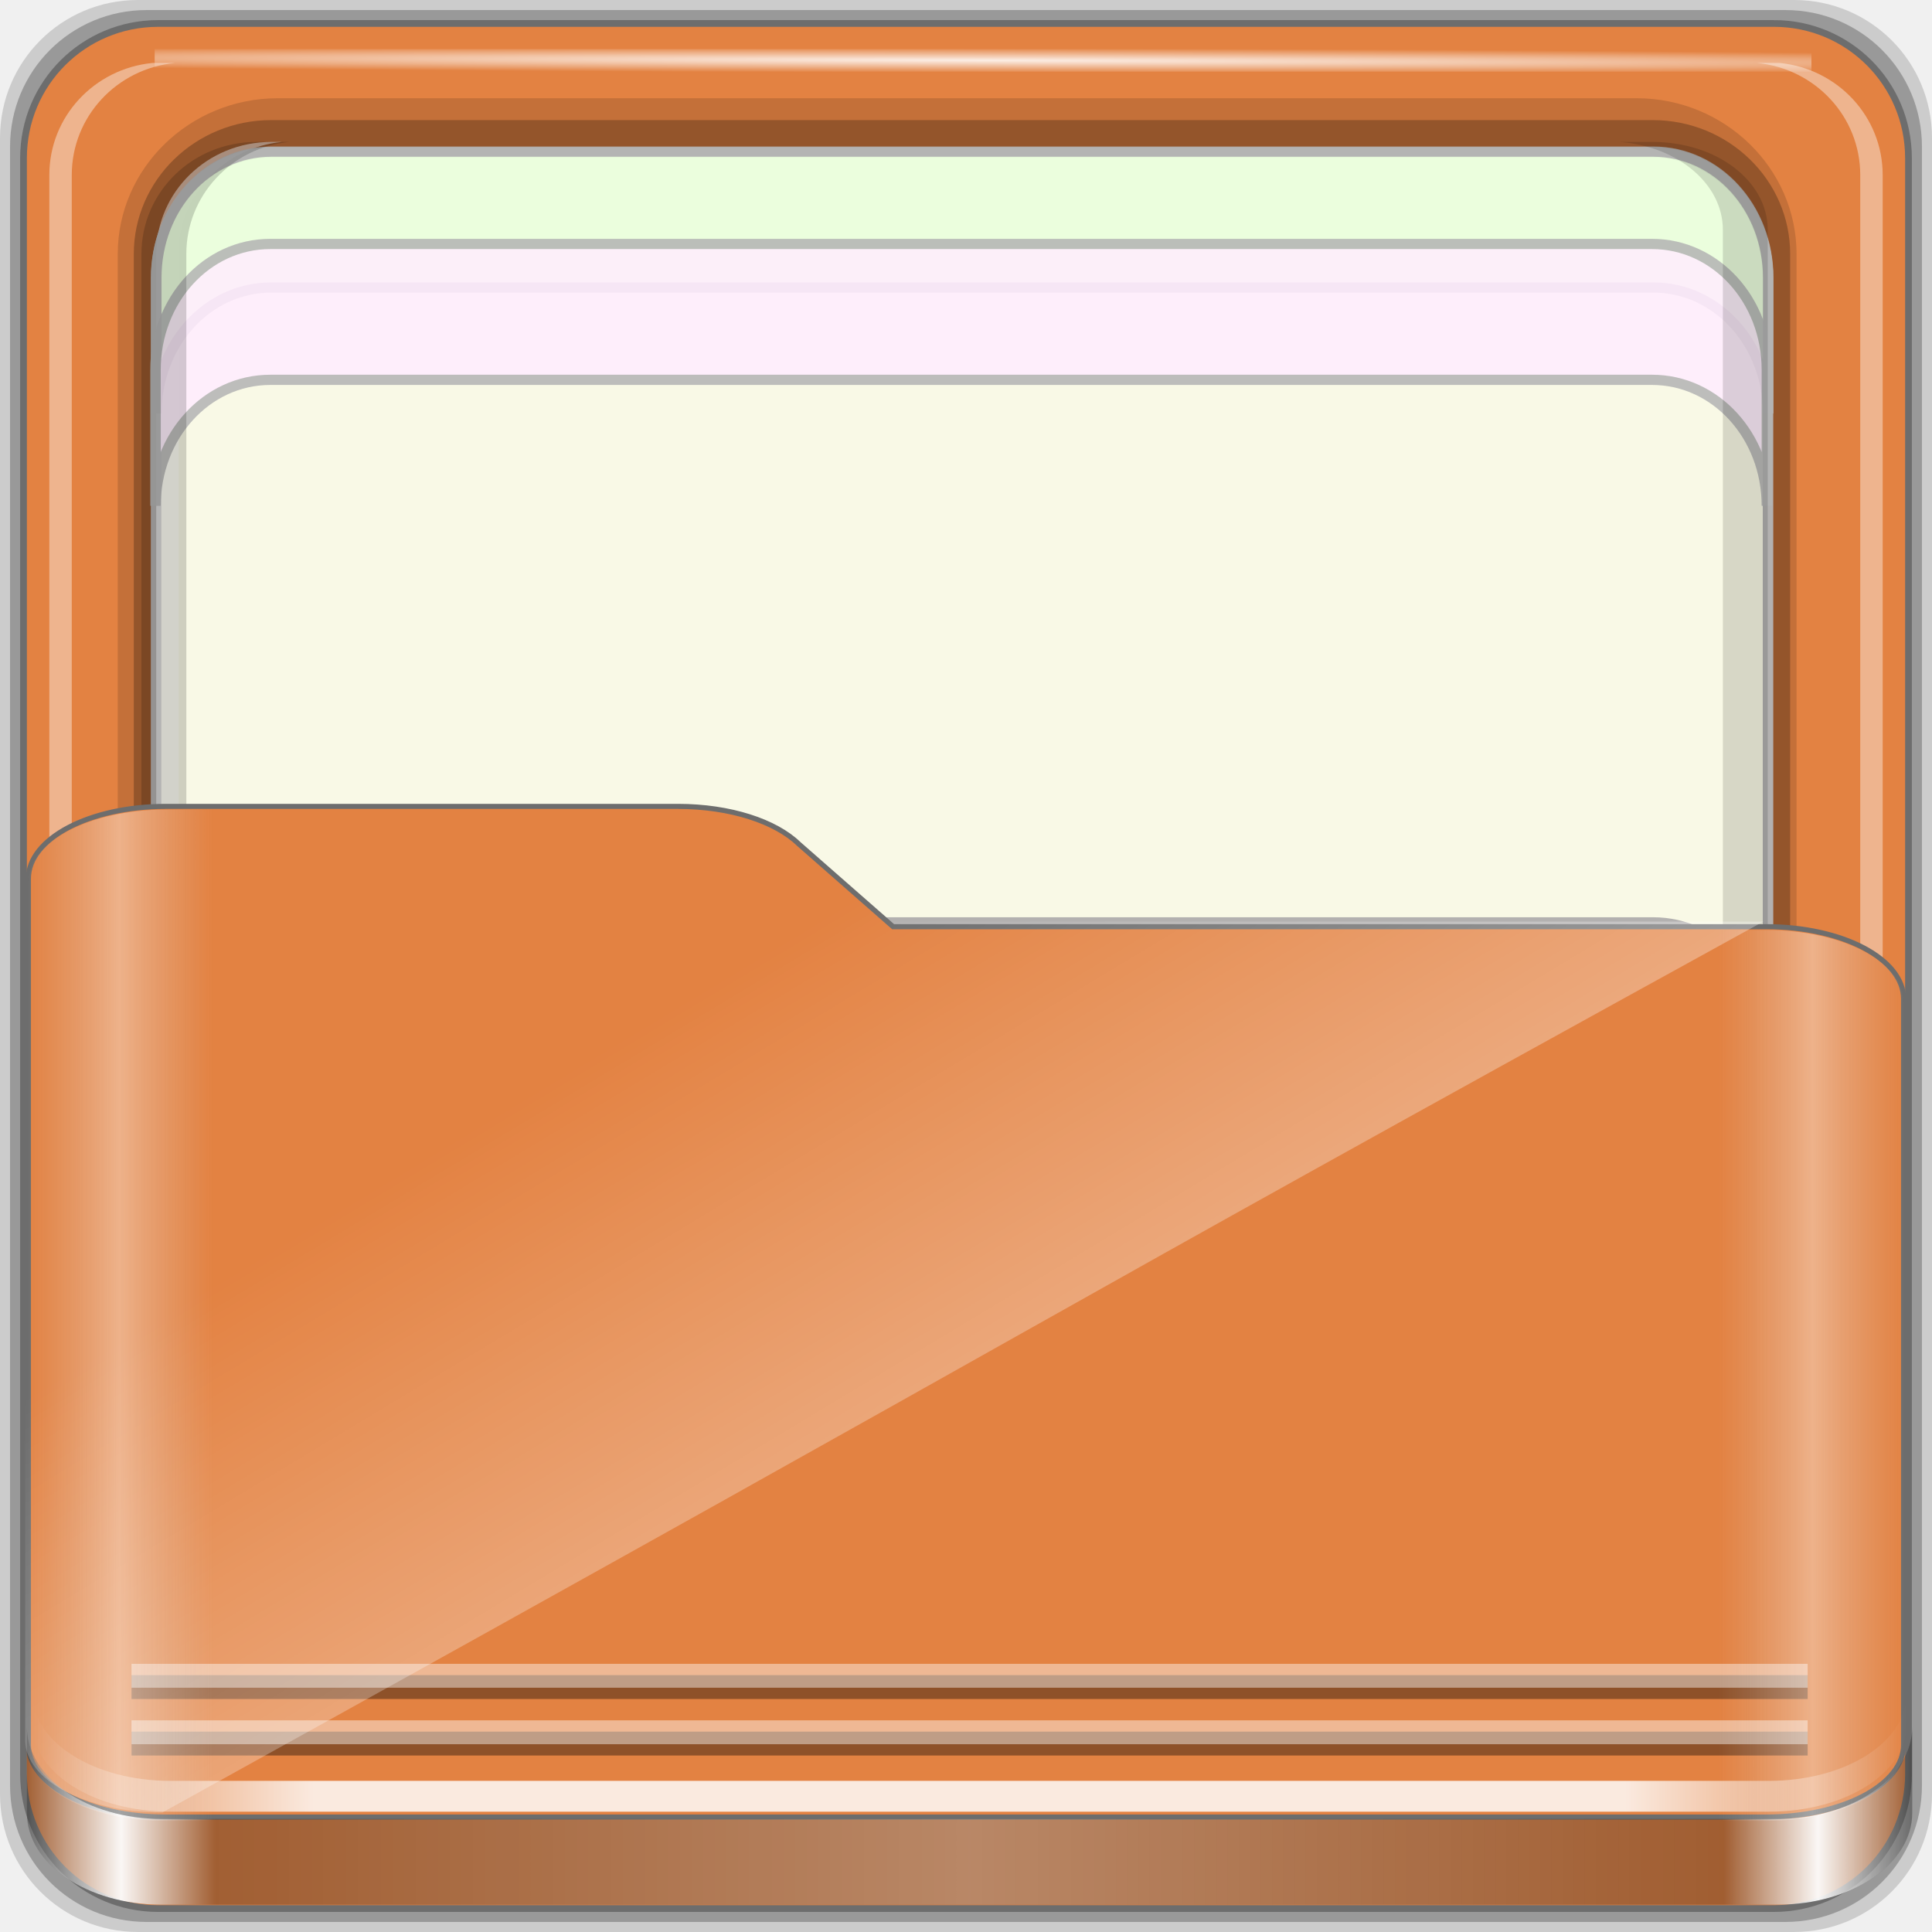
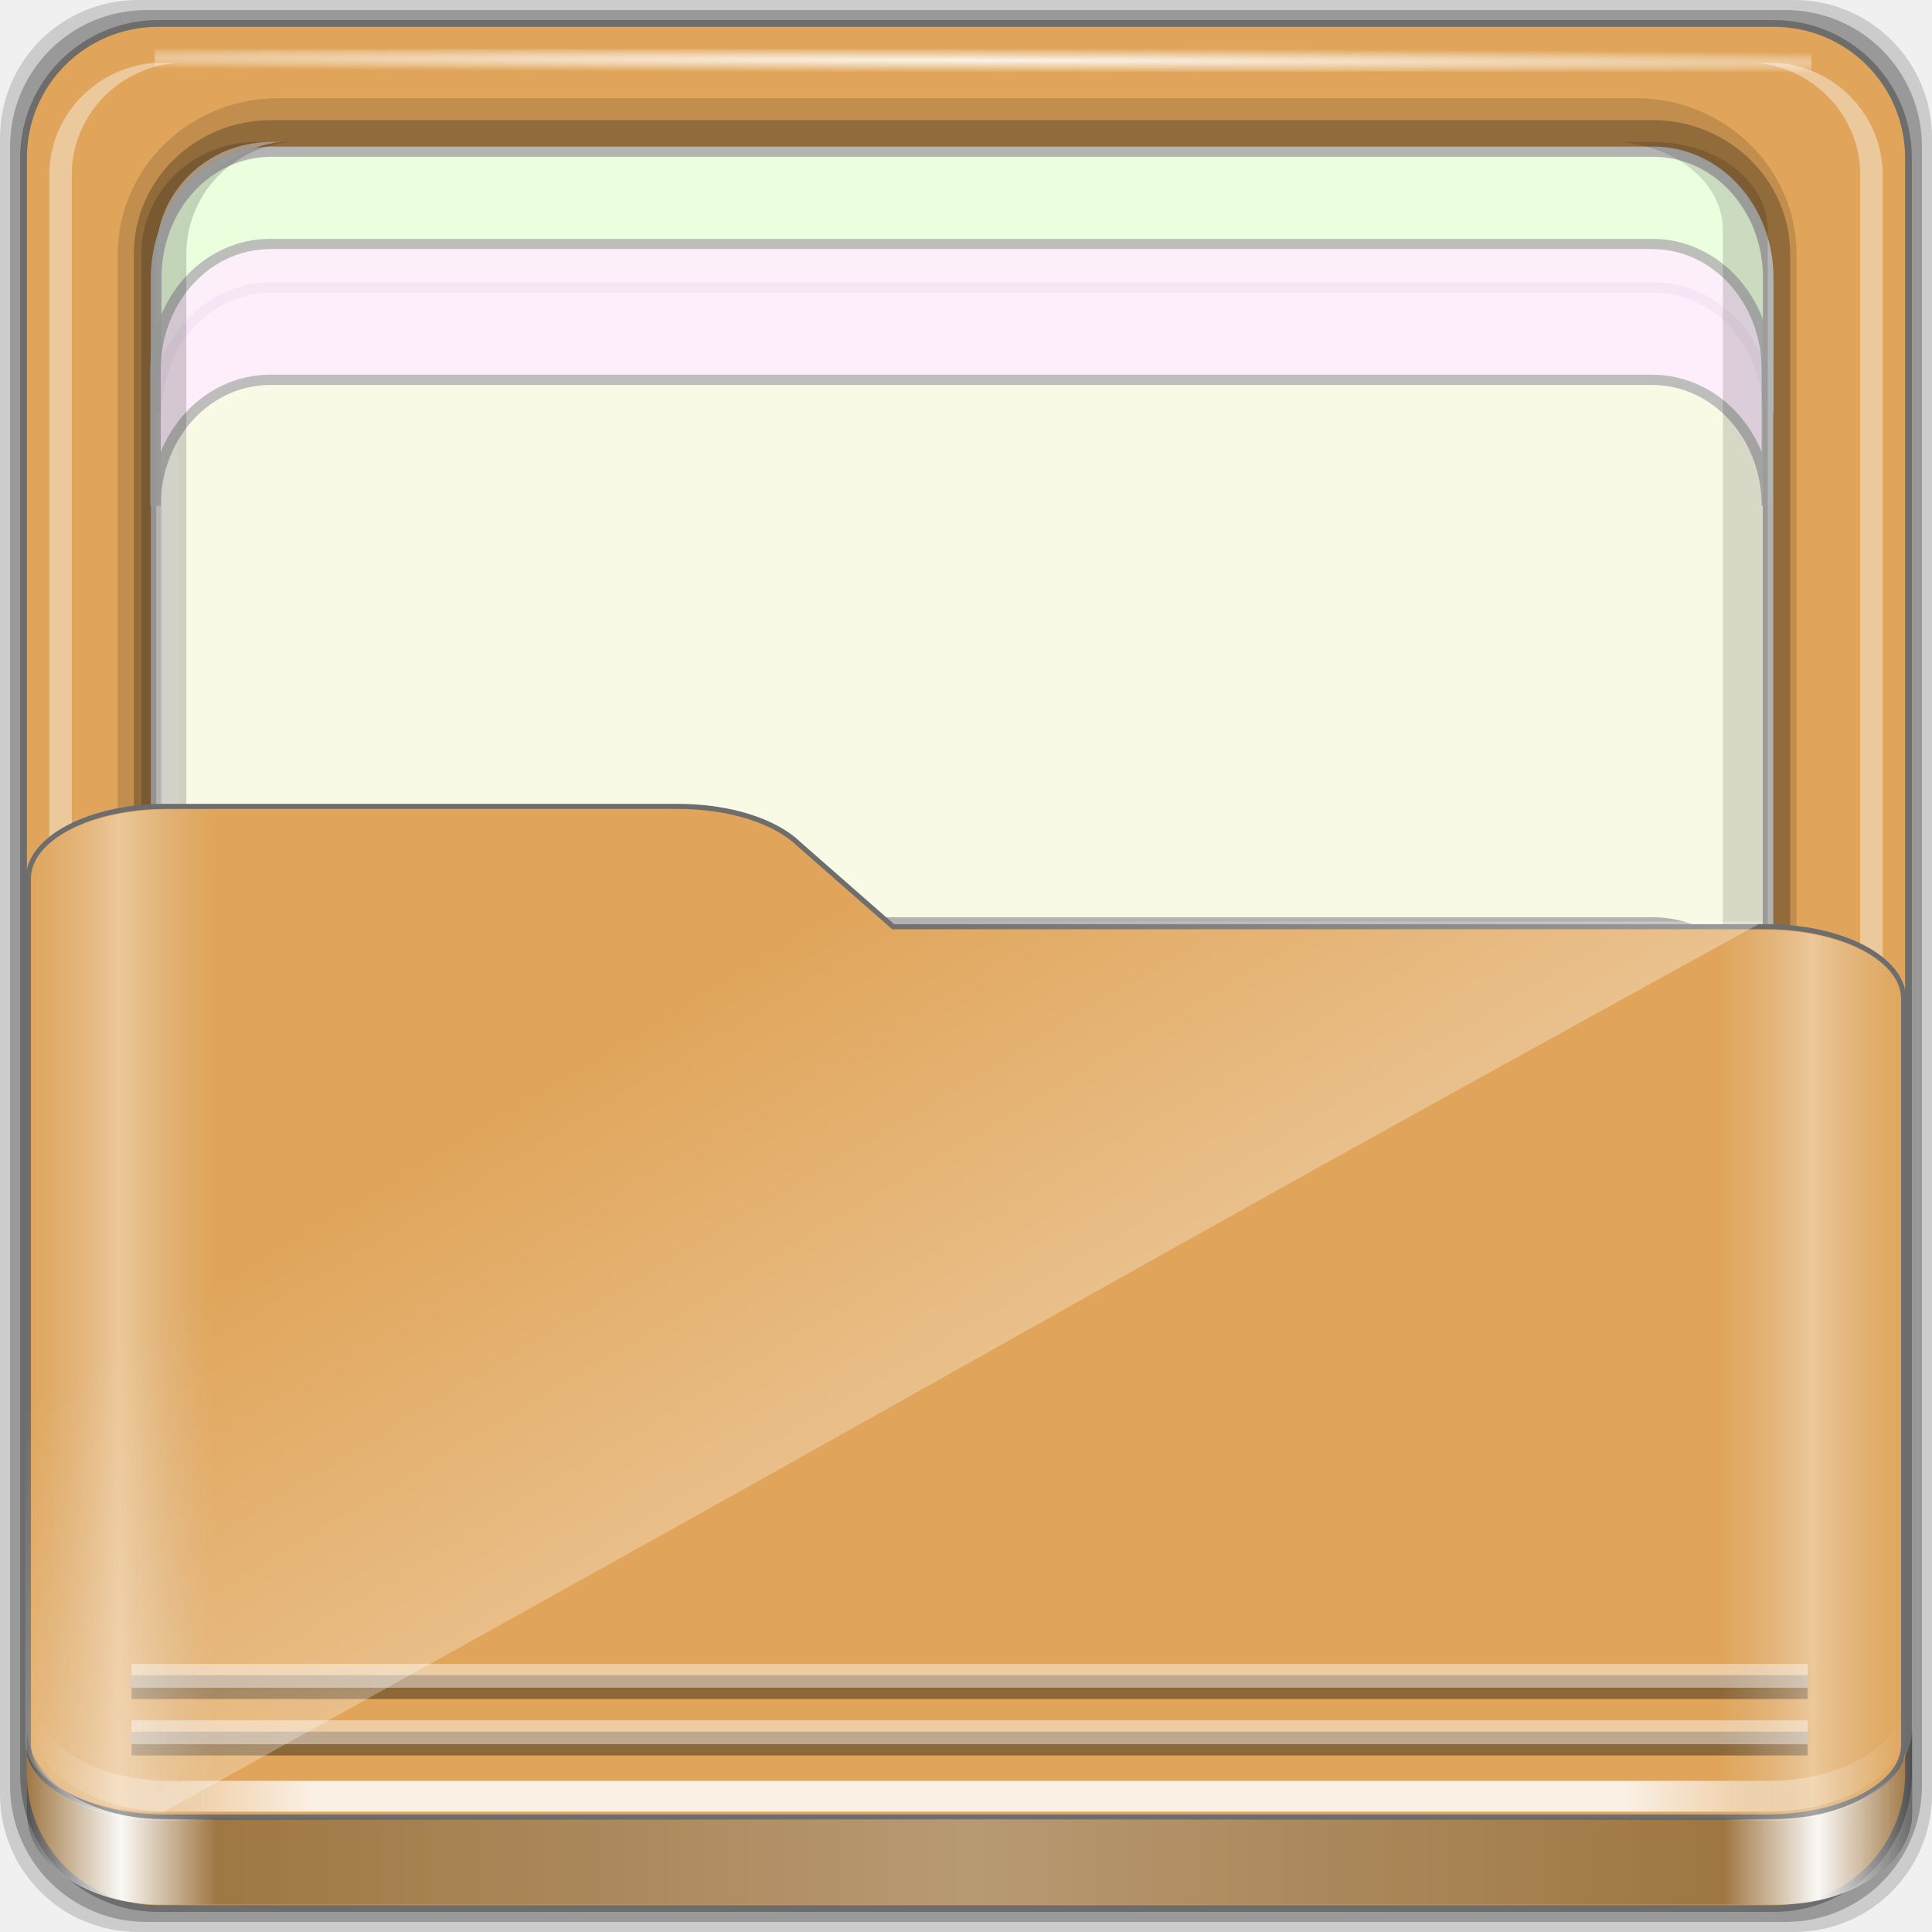
<svg xmlns="http://www.w3.org/2000/svg" xmlns:xlink="http://www.w3.org/1999/xlink" width="96" height="96" viewBox="0 0 96 96" version="1.1" id="svg1072">
  <defs id="defs1066">
    <linearGradient id="linearGradient4125">
      <stop style="stop-color:#ffffff;stop-opacity:1;" offset="0" id="stop4127" />
      <stop style="stop-color:#ffffff;stop-opacity:0;" offset="1" id="stop4129" />
    </linearGradient>
    <linearGradient id="linearGradient3298">
      <stop style="stop-color:#ffffff;stop-opacity:0.031" offset="0" id="stop3300" />
      <stop id="stop3302" offset="0.05" style="stop-color:#ffffff;stop-opacity:1;" />
      <stop style="stop-color:#ffffff;stop-opacity:0.024" offset="0.1" id="stop3304" />
      <stop id="stop3306" offset="0.5" style="stop-color:#ffffff;stop-opacity:0.281" />
      <stop style="stop-color:#fefefe;stop-opacity:0.016" offset="0.9" id="stop3308" />
      <stop id="stop3310" offset="0.95" style="stop-color:#ffffff;stop-opacity:1;" />
      <stop style="stop-color:#fdfdfd;stop-opacity:0" offset="1" id="stop3312" />
    </linearGradient>
    <linearGradient id="linearGradient4188">
      <stop style="stop-color:#ffffff;stop-opacity:0;" offset="0" id="stop4190" />
      <stop id="stop4198" offset="0.15" style="stop-color:#ffffff;stop-opacity:1;" />
      <stop id="stop4196" offset="0.85" style="stop-color:#ffffff;stop-opacity:1;" />
      <stop style="stop-color:#ffffff;stop-opacity:0;" offset="1" id="stop4192" />
    </linearGradient>
    <linearGradient id="linearGradient3832">
      <stop style="stop-color:#d8d8d8;stop-opacity:0;" offset="0" id="stop3834" />
      <stop id="stop3842" offset="0.05" style="stop-color:#ffffff;stop-opacity:1;" />
      <stop style="stop-color:#d8d8d8;stop-opacity:0;" offset="0.1" id="stop3846" />
      <stop id="stop3840" offset="0.5" style="stop-color:#d8d8d8;stop-opacity:0;" />
      <stop style="stop-color:#d8d8d8;stop-opacity:0;" offset="0.9" id="stop3844" />
      <stop id="stop3848" offset="0.95" style="stop-color:#ffffff;stop-opacity:1;" />
      <stop style="stop-color:#d8d8d8;stop-opacity:0;" offset="1" id="stop3836" />
    </linearGradient>
    <linearGradient id="linearGradient4012">
      <stop style="stop-color:#9a9a9a;stop-opacity:1;" offset="0" id="stop4014" />
      <stop style="stop-color:#6e6e6e;stop-opacity:1;" offset="1" id="stop4016" />
    </linearGradient>
    <linearGradient xlink:href="#linearGradient4188" id="linearGradient3891" gradientUnits="userSpaceOnUse" gradientTransform="matrix(1.115042,0,0,1.115103,6.596574,1043.355)" x1="6.25" y1="80.625" x2="89.75" y2="80.625" />
    <linearGradient gradientTransform="matrix(0.9926597,0,0,0.9812013,12.16478,1055.322)" xlink:href="#linearGradient3298" id="linearGradient3893" gradientUnits="userSpaceOnUse" x1="1.121" y1="84.063" x2="95.496" y2="84.063" />
    <linearGradient gradientTransform="matrix(0.9926597,0,0,0.9812013,11.82776,1054.893)" y2="34.832" x2="22.635" y1="59.746" x1="44.726" gradientUnits="userSpaceOnUse" id="linearGradient3391" xlink:href="#linearGradient4125" />
    <linearGradient xlink:href="#linearGradient3832" id="linearGradient3889" gradientUnits="userSpaceOnUse" gradientTransform="matrix(1.115042,0,0,0.7629165,-5.522017,27.03706)" x1="6.076" y1="47.473" x2="89.924" y2="47.473" />
    <radialGradient xlink:href="#linearGradient4125" id="radialGradient3885" gradientUnits="userSpaceOnUse" gradientTransform="matrix(1.699147,0.00497541,-9.9578932e-5,0.01574866,-31.24166,-184.9082)" cx="44.659" cy="-187.511" fx="44.659" fy="-187.511" r="36.916" />
  </defs>
  <g id="layer1" transform="translate(0,-1026.52)">
    <g id="g1835" transform="translate(-12.11859,-22.9174)">
      <path style="display:inline;opacity:0.15;fill:#000000;fill-opacity:1;fill-rule:nonzero;stroke:none;stroke-width:0.987;enable-background:new" d="M 101.261,1049.437 H 18.976 c -3.799,0 -6.857,3.058 -6.857,6.857 v 82.286 c 0,3.799 3.058,6.857 6.857,6.857 h 82.286 c 3.799,0 6.857,-3.058 6.857,-6.857 v -82.286 c 0,-3.799 -3.058,-6.857 -6.857,-6.857 z" id="path3897" />
      <path id="path3895" d="M 100.833,1049.937 H 19.404 c -3.759,0 -6.786,3.026 -6.786,6.786 v 81.429 c 0,3.759 3.026,6.786 6.786,6.786 h 81.429 c 3.759,0 6.786,-3.026 6.786,-6.786 v -81.429 c 0,-3.759 -3.026,-6.786 -6.786,-6.786 z" style="display:inline;opacity:0.25;fill:#000000;fill-opacity:1;fill-rule:nonzero;stroke:none;stroke-width:0.987;enable-background:new" />
    </g>
  </g>
  <g id="layer7">
-     <path style="display:inline;fill:#e38242;fill-opacity:1;fill-rule:nonzero;stroke:#6d6d6d;stroke-width:0.335;stroke-miterlimit:4;stroke-dasharray:none;stroke-opacity:1;enable-background:new" d="M 88.142,1.166 H 7.858 c -3.706,0 -6.69,2.984 -6.69,6.691 v 80.287 c 0,3.707 2.984,6.691 6.69,6.691 h 80.283 c 3.706,0 6.69,-2.984 6.69,-6.691 V 7.856 c 0,-3.707 -2.984,-6.691 -6.69,-6.691 z" id="rect2419-1" />
+     <path style="display:inline;fill:#e0a55a;fill-opacity:1;fill-rule:nonzero;stroke:#6d6d6d;stroke-width:0.335;stroke-miterlimit:4;stroke-dasharray:none;stroke-opacity:1;enable-background:new" d="M 88.142,1.166 H 7.858 c -3.706,0 -6.69,2.984 -6.69,6.691 v 80.287 c 0,3.707 2.984,6.691 6.69,6.691 h 80.283 c 3.706,0 6.69,-2.984 6.69,-6.691 V 7.856 c 0,-3.707 -2.984,-6.691 -6.69,-6.691 z" id="rect2419-1" />
  </g>
  <g id="layer6">
    <g id="g4855" transform="matrix(0,-1.085886,1.115042,0,-0.9483819,206.754)" style="enable-background:new">
      <path id="path4843" d="m 117.219,6.098 c -3.921,0 -7.125,3.204 -7.125,7.125 v 60.562 c 0,3.921 3.204,7.125 7.125,7.125 h 61.562 c 3.921,0 7.125,-3.204 7.125,-7.125 v -60.562 c 0,-3.921 -3.204,-7.125 -7.125,-7.125 z" style="color:#000000;font-style:normal;font-variant:normal;font-weight:normal;font-stretch:normal;font-size:medium;line-height:normal;font-family:Sans;-inkscape-font-specification:Sans;text-indent:0;text-align:start;text-decoration:none;text-decoration-line:none;letter-spacing:normal;word-spacing:normal;text-transform:none;writing-mode:lr-tb;direction:ltr;baseline-shift:baseline;text-anchor:start;display:inline;overflow:visible;visibility:visible;opacity:0.137;fill:#000000;fill-opacity:1;fill-rule:nonzero;stroke:none;stroke-width:2;marker:none;enable-background:accumulate" />
      <path style="color:#000000;font-style:normal;font-variant:normal;font-weight:normal;font-stretch:normal;font-size:medium;line-height:normal;font-family:Sans;-inkscape-font-specification:Sans;text-indent:0;text-align:start;text-decoration:none;text-decoration-line:none;letter-spacing:normal;word-spacing:normal;text-transform:none;writing-mode:lr-tb;direction:ltr;baseline-shift:baseline;text-anchor:start;display:inline;overflow:visible;visibility:visible;opacity:0.245;fill:#000000;fill-opacity:1;fill-rule:nonzero;stroke:none;stroke-width:2;marker:none;enable-background:accumulate" d="m 117.219,6.813 c -3.379,0 -6.125,2.746 -6.125,6.125 v 61.562 c 0,3.379 2.746,6.125 6.125,6.125 h 61.562 c 3.379,0 6.125,-2.746 6.125,-6.125 v -61.562 c 0,-3.379 -2.746,-6.125 -6.125,-6.125 z" id="path4849" />
      <path style="display:inline;fill:#fdffec;fill-opacity:1;fill-rule:nonzero;stroke:#b4b4b4;stroke-width:0.468;stroke-miterlimit:4;stroke-dasharray:none;stroke-opacity:1;opacity:0.963" d="m 183.43,12.925 c 0,-2.843 -2.571,-5.119 -5.765,-5.119 h -35.236 c 3.193,0 5.765,2.276 5.765,5.119 v 61.594 c 0,2.843 -2.571,5.119 -5.765,5.119 h 35.236 c 3.193,0 5.765,-2.276 5.765,-5.119 z" id="path4046" />
      <path id="path4815" d="m 115.708,79.154 v 1 c 0.262,2.594 2.46,4.594 5.125,4.594 h 61.562 c 2.665,0 4.863,-2 5.125,-4.594 v -1 c -0.262,2.594 -2.46,4.594 -5.125,4.594 h -61.562 c -2.665,0 -4.863,-2 -5.125,-4.594 z" style="display:inline;opacity:0.4;fill:#ffffff;fill-opacity:1;fill-rule:nonzero;stroke:none" />
      <path id="path4820" d="m 116.688,7.813 c -2.594,0.262 -4.594,2.46 -4.594,5.125 v 0.469 c 0.262,-2.594 2.46,-4.594 5.125,-4.594 h 61.562 c 2.665,0 4.863,2 5.125,4.594 v -0.469 c 0,-2.843 -2.282,-5.125 -5.125,-5.125 h -61.562 c -0.178,0 -0.358,-0.017 -0.531,0 z" style="display:inline;opacity:0.5;fill:#ffffff;fill-opacity:1;fill-rule:nonzero;stroke:none" />
      <path style="display:inline;opacity:0.4;fill:#ffffff;fill-opacity:1;fill-rule:nonzero;stroke:none" d="m 115.708,8.643 v -1 c 0.262,-2.594 2.46,-4.594 5.125,-4.594 h 61.562 c 2.665,0 4.863,2 5.125,4.594 v 1 c -0.262,-2.594 -2.46,-4.594 -5.125,-4.594 h -61.562 c -2.665,0 -4.863,2 -5.125,4.594 z" id="path3896" />
      <rect style="opacity:0.867;fill:url(#radialGradient3885);fill-opacity:1;stroke:none;stroke-width:1.071" id="rect3902" width="73.831" height="1.04" x="7.743" y="-188.159" transform="rotate(90)" />
      <path id="path3899" d="m 183.463,12.934 c 0,-2.843 -2.571,-5.119 -5.765,-5.119 h -6.218 c 3.193,0 5.765,2.276 5.765,5.119 v 61.594 c 0,2.843 -2.571,5.119 -5.765,5.119 h 6.218 c 3.193,0 5.765,-2.276 5.765,-5.119 z" style="display:inline;fill:#e9ffdb;fill-opacity:1;fill-rule:nonzero;stroke:#b4b4b4;stroke-width:0.468;stroke-miterlimit:4;stroke-dasharray:none;stroke-opacity:1;opacity:0.867" />
      <path style="display:inline;fill:#ffecfe;fill-opacity:1;fill-rule:nonzero;stroke:#b4b4b4;stroke-width:0.468;stroke-miterlimit:4;stroke-dasharray:none;stroke-opacity:1;opacity:0.867" d="m 179.238,12.896 c 0,-2.842 -2.571,-5.117 -5.765,-5.117 h -6.218 c 3.193,0 5.765,2.275 5.765,5.117 v 61.576 c 0,2.842 -2.571,5.117 -5.765,5.117 h 6.218 c 3.193,0 5.765,-2.275 5.765,-5.117 z" id="path3086" />
      <path id="path4810" d="m 127.618,73.032 v 1.469 c 0,2.843 1.789,5.125 4.017,5.125 h 48.254 c 2.228,0 4.017,-2.282 4.017,-5.125 v -1.469 c -0.205,2.594 -1.928,4.594 -4.017,4.594 h -48.254 c -2.089,0 -3.812,-2 -4.017,-4.594 z" style="display:inline;opacity:0.138;fill:#000000;fill-opacity:1;fill-rule:nonzero;stroke:none" />
      <path style="display:inline;opacity:0.169;fill:#000000;fill-opacity:1;fill-rule:nonzero;stroke:none" d="m 112.094,13.748 v -1.469 c 0,-2.843 2.282,-5.125 5.125,-5.125 h 61.562 c 2.843,0 5.125,2.282 5.125,5.125 v 1.469 c -0.262,-2.594 -2.46,-4.594 -5.125,-4.594 h -61.562 c -2.665,0 -4.863,2 -5.125,4.594 z" id="path3898" />
    </g>
  </g>
  <g id="layer5">
-     <path id="path4187" d="m 1.411,86.699 c 0,1.987 3.041,3.587 6.818,3.587 H 87.771 c 3.777,0 6.818,-1.6 6.818,-3.587 v -37.065 c 0,-1.987 -3.041,-3.587 -6.818,-3.587 h -43.393 l -4.687,-4.11 C 38.539,40.818 36.286,40.069 33.69,40.069 H 8.229 c -3.777,0 -6.818,1.6 -6.818,3.587 z" style="display:inline;fill:#e38242;fill-opacity:1;fill-rule:nonzero;stroke:#6d6d6d;stroke-width:0.253;stroke-miterlimit:4;stroke-dasharray:none;stroke-opacity:1;enable-background:new" />
+     <path id="path4187" d="m 1.411,86.699 c 0,1.987 3.041,3.587 6.818,3.587 H 87.771 c 3.777,0 6.818,-1.6 6.818,-3.587 v -37.065 c 0,-1.987 -3.041,-3.587 -6.818,-3.587 h -43.393 l -4.687,-4.11 C 38.539,40.818 36.286,40.069 33.69,40.069 H 8.229 c -3.777,0 -6.818,1.6 -6.818,3.587 z" style="display:inline;fill:#e0a55a;fill-opacity:1;fill-rule:nonzero;stroke:#6d6d6d;stroke-width:0.253;stroke-miterlimit:4;stroke-dasharray:none;stroke-opacity:1;enable-background:new" />
  </g>
  <g id="layer3" style="display:inline">
    <g id="g1041" transform="matrix(1,0,0,0.9331477,0,6.327168)">
      <g id="g913" transform="matrix(1,0,0,0.7360745,-11.94049,-747.6022)">
        <path style="display:inline;opacity:0.831;fill:url(#linearGradient3891);fill-opacity:1;fill-rule:nonzero;stroke:none;stroke-width:1.115;enable-background:new" d="m 13.566,1129.008 v 2.23 c 0,3.49 3.056,6.272 6.83,6.272 h 79.447 c 3.774,0 6.83,-2.782 6.83,-6.272 v -2.23 c 0,3.49 -3.056,6.272 -6.83,6.272 H 20.395 c -3.774,0 -6.83,-2.782 -6.83,-6.272 z" id="path4045" />
        <path id="path4114" d="m 18.476,1132.583 h 83.286 v 0 0" style="opacity:0.375;fill:none;stroke:#000000;stroke-width:1.727px;stroke-linecap:butt;stroke-linejoin:miter;stroke-opacity:1;enable-background:new" />
        <path style="opacity:0.435;fill:none;stroke:#ffffff;stroke-width:1.727px;stroke-linecap:butt;stroke-linejoin:miter;stroke-opacity:1;enable-background:new" d="m 18.476,1131.766 h 83.286 v 0 0" id="path4110" />
        <path style="opacity:0.375;fill:none;stroke:#000000;stroke-width:1.727px;stroke-linecap:butt;stroke-linejoin:miter;stroke-opacity:1;enable-background:new" d="m 18.476,1128.496 h 83.286 v 0 0" id="path4116" />
        <path id="path4112" d="m 18.476,1127.679 h 83.286 v 0 0" style="opacity:0.435;fill:none;stroke:#ffffff;stroke-width:1.727px;stroke-linecap:butt;stroke-linejoin:miter;stroke-opacity:1;enable-background:new" />
        <path style="display:inline;opacity:0.3;fill:#000000;fill-opacity:1;fill-rule:nonzero;stroke:none;stroke-width:0.987;enable-background:new" d="m 13.277,1131.369 v 6.238 c 0,3.678 2.994,6.633 6.7,6.633 h 80.281 c 3.706,0 6.7,-2.955 6.7,-6.633 v -6.238 c 0,3.678 -2.994,6.664 -6.7,6.664 H 19.978 c -3.706,0 -6.7,-2.986 -6.7,-6.664 z" id="path3871" />
        <path id="path3876" d="m 13.277,1131.369 v 6.238 c 0,3.678 2.994,6.633 6.7,6.633 h 80.281 c 3.706,0 6.7,-2.955 6.7,-6.633 v -6.238 c 0,3.678 -2.994,6.664 -6.7,6.664 H 19.978 c -3.706,0 -6.7,-2.986 -6.7,-6.664 z" style="display:inline;opacity:0.951;fill:url(#linearGradient3893);fill-opacity:1;fill-rule:nonzero;stroke:none;stroke-width:0.987;enable-background:new" />
        <path id="path3355" d="m 13.193,1132.344 c 0,2.895 3.041,5.226 6.818,5.226 49.601,-40.026 39.172,-32.106 79.542,-64.449 H 56.16 l -4.687,-5.988 c -1.152,-1.629 -3.404,-2.722 -6.001,-2.722 H 20.01 c -3.777,0 -6.818,2.331 -6.818,5.226 z" style="display:inline;opacity:0.332;fill:url(#linearGradient3391);fill-opacity:1;fill-rule:nonzero;stroke:none;stroke-width:0.987;enable-background:new" />
      </g>
      <path id="path3262" d="m 1.411,86.333 c 0,2.131 3.041,3.846 6.818,3.846 H 87.771 c 3.777,0 6.818,-1.715 6.818,-3.846 V 46.587 c 0,-2.131 -3.041,-3.847 -6.818,-3.847 H 44.378 L 39.691,38.333 C 38.539,37.134 36.286,36.33 33.69,36.33 H 8.229 c -3.777,0 -6.818,1.715 -6.818,3.846 z" style="display:inline;opacity:0.381;fill:url(#linearGradient3889);fill-opacity:1;fill-rule:nonzero;stroke:none;stroke-width:0.847;enable-background:new" />
    </g>
  </g>
</svg>
